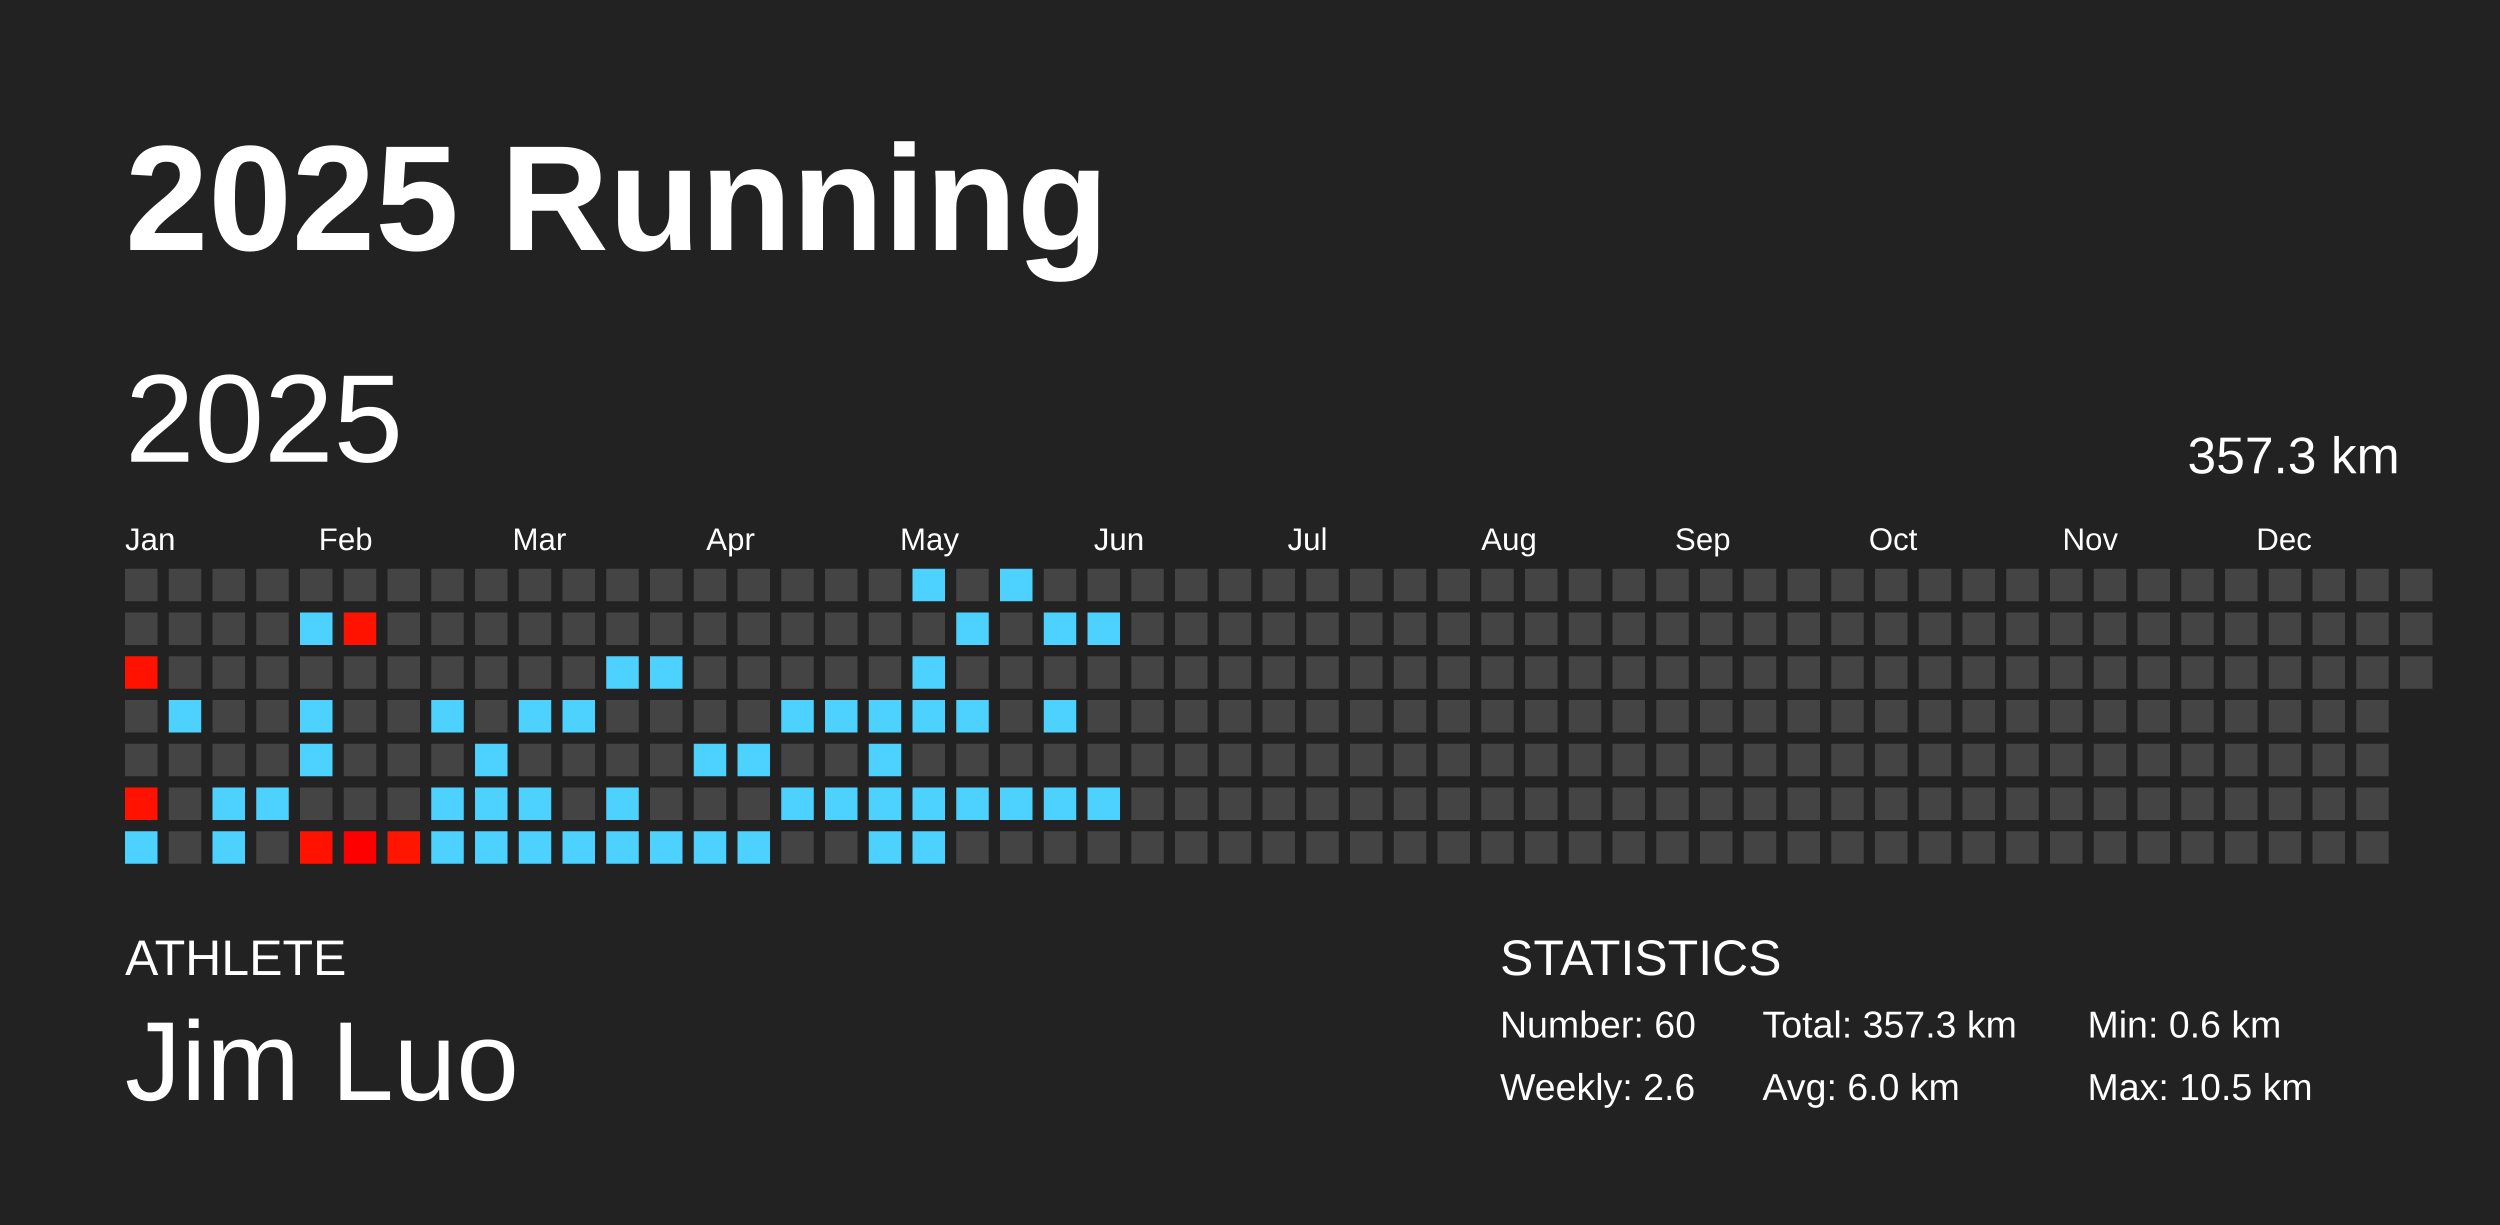
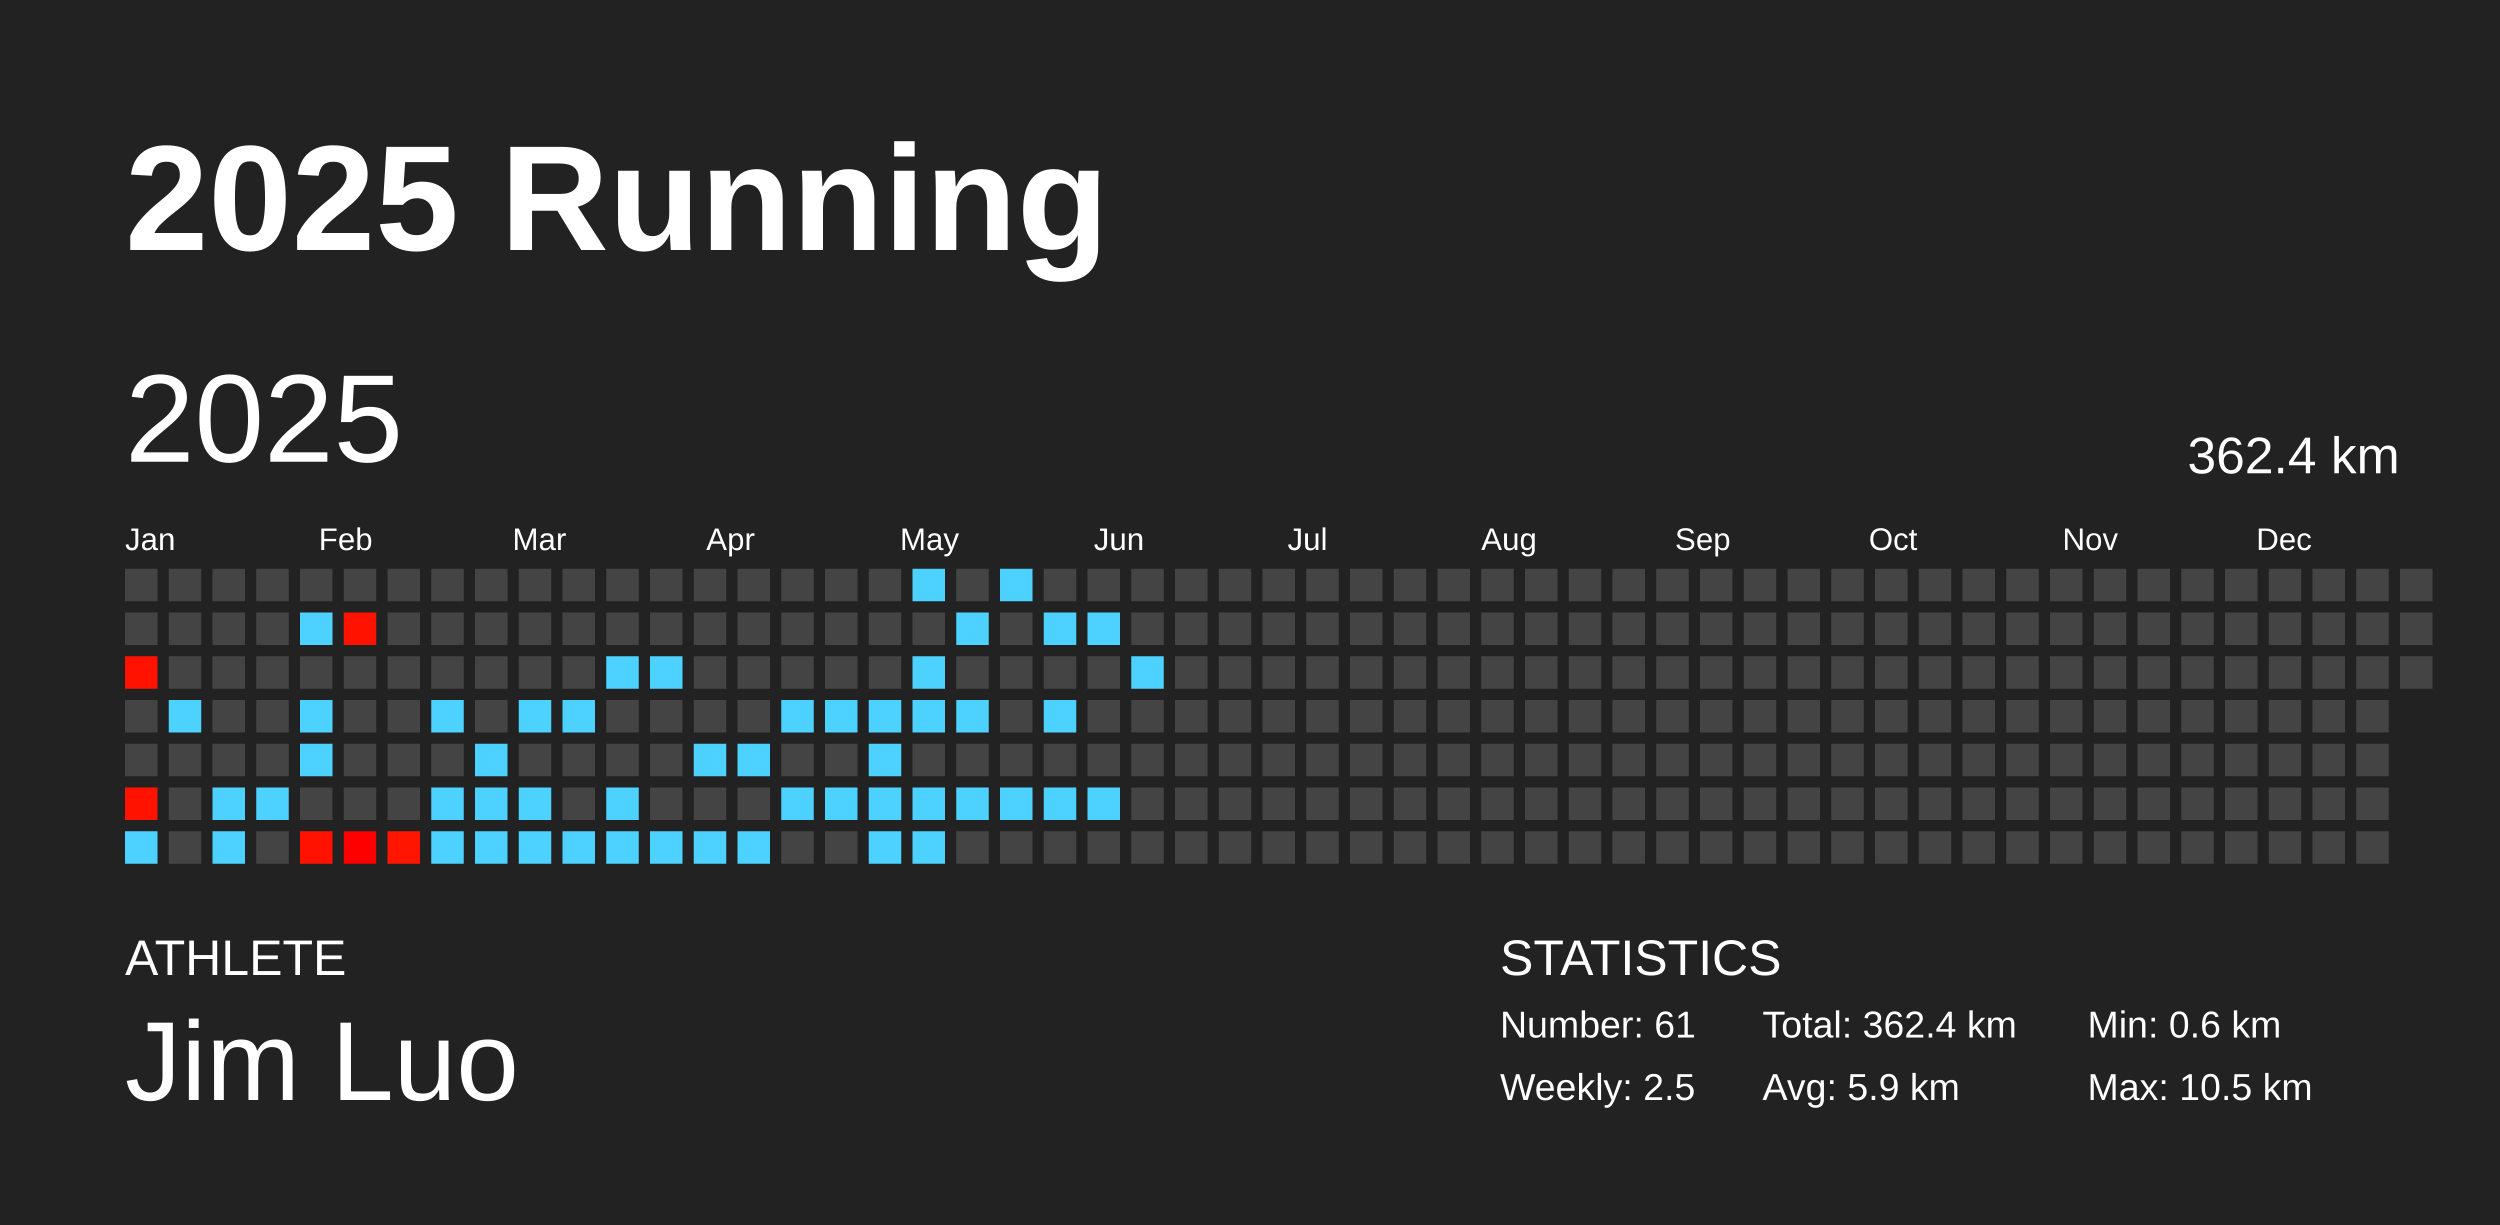
<svg xmlns="http://www.w3.org/2000/svg" baseProfile="full" height="98mm" version="1.1" viewBox="0,0,200,98" width="200mm">
  <defs />
  <rect fill="#222222" height="98" width="200" x="0" y="0" />
  <text fill="#FFFFFF" style="font-size:12px; font-family:Arial; font-weight:bold;" x="10" y="20">2025 Running</text>
  <text fill="#FFFFFF" style="font-size:4px; font-family:Arial" x="10" y="78">ATHLETE</text>
  <text fill="#FFFFFF" style="font-size:9px; font-family:Arial" x="10" y="88">Jim Luo</text>
  <text fill="#FFFFFF" style="font-size:4px; font-family:Arial" x="120" y="78">STATISTICS</text>
-   <text fill="#FFFFFF" style="font-size:3px; font-family:Arial" x="120" y="83">Number: 60</text>
-   <text fill="#FFFFFF" style="font-size:3px; font-family:Arial" x="120" y="88">Weekly: 2.6</text>
-   <text fill="#FFFFFF" style="font-size:3px; font-family:Arial" x="141" y="83">Total: 357.3 km</text>
-   <text fill="#FFFFFF" style="font-size:3px; font-family:Arial" x="141" y="88">Avg: 6.0 km</text>
+   <text fill="#FFFFFF" style="font-size:3px; font-family:Arial" x="120" y="83">Number: 61</text>
+   <text fill="#FFFFFF" style="font-size:3px; font-family:Arial" x="120" y="88">Weekly: 2.5</text>
+   <text fill="#FFFFFF" style="font-size:3px; font-family:Arial" x="141" y="83">Total: 362.4 km</text>
+   <text fill="#FFFFFF" style="font-size:3px; font-family:Arial" x="141" y="88">Avg: 5.9 km</text>
  <text fill="#FFFFFF" style="font-size:3px; font-family:Arial" x="167" y="83">Min: 0.6 km</text>
  <text fill="#FFFFFF" style="font-size:3px; font-family:Arial" x="167" y="88">Max: 10.5 km</text>
  <text dominant-baseline="hanging" fill="#FFFFFF" style="font-size:10.0px; font-family:Arial;" x="10" y="30">2025</text>
-   <text dominant-baseline="hanging" fill="#FFFFFF" style="font-size:4.125px; font-family:Arial;" x="175" y="35">357.3 km</text>
+   <text dominant-baseline="hanging" fill="#FFFFFF" style="font-size:4.125px; font-family:Arial;" x="175" y="35">362.4 km</text>
  <text fill="#FFFFFF" style="font-size:2.5px; font-family:Arial" x="10.0" y="44">Jan</text>
  <text fill="#FFFFFF" style="font-size:2.5px; font-family:Arial" x="25.5" y="44">Feb</text>
  <text fill="#FFFFFF" style="font-size:2.5px; font-family:Arial" x="41.0" y="44">Mar</text>
  <text fill="#FFFFFF" style="font-size:2.5px; font-family:Arial" x="56.5" y="44">Apr</text>
  <text fill="#FFFFFF" style="font-size:2.5px; font-family:Arial" x="72.0" y="44">May</text>
  <text fill="#FFFFFF" style="font-size:2.5px; font-family:Arial" x="87.5" y="44">Jun</text>
  <text fill="#FFFFFF" style="font-size:2.5px; font-family:Arial" x="103.0" y="44">Jul</text>
  <text fill="#FFFFFF" style="font-size:2.5px; font-family:Arial" x="118.5" y="44">Aug</text>
  <text fill="#FFFFFF" style="font-size:2.5px; font-family:Arial" x="134.0" y="44">Sep</text>
  <text fill="#FFFFFF" style="font-size:2.5px; font-family:Arial" x="149.5" y="44">Oct</text>
  <text fill="#FFFFFF" style="font-size:2.5px; font-family:Arial" x="165.0" y="44">Nov</text>
  <text fill="#FFFFFF" style="font-size:2.5px; font-family:Arial" x="180.5" y="44">Dec</text>
  <rect fill="#444444" height="2.6" width="2.6" x="10.0" y="45.5" />
  <rect fill="#444444" height="2.6" width="2.6" x="10.0" y="49.0" />
  <rect fill="#ff1200" height="2.6" width="2.6" x="10.0" y="52.5" />
  <rect fill="#444444" height="2.6" width="2.6" x="10.0" y="56.0" />
  <rect fill="#444444" height="2.6" width="2.6" x="10.0" y="59.5" />
  <rect fill="#ff1300" height="2.6" width="2.6" x="10.0" y="63.0" />
  <rect fill="#4dd2ff" height="2.6" width="2.6" x="10.0" y="66.5" />
  <rect fill="#444444" height="2.6" width="2.6" x="13.5" y="45.5" />
  <rect fill="#444444" height="2.6" width="2.6" x="13.5" y="49.0" />
  <rect fill="#444444" height="2.6" width="2.6" x="13.5" y="52.5" />
  <rect fill="#4dd2ff" height="2.6" width="2.6" x="13.5" y="56.0" />
  <rect fill="#444444" height="2.6" width="2.6" x="13.5" y="59.5" />
  <rect fill="#444444" height="2.6" width="2.6" x="13.5" y="63.0" />
  <rect fill="#444444" height="2.6" width="2.6" x="13.5" y="66.5" />
  <rect fill="#444444" height="2.6" width="2.6" x="17.0" y="45.5" />
  <rect fill="#444444" height="2.6" width="2.6" x="17.0" y="49.0" />
  <rect fill="#444444" height="2.6" width="2.6" x="17.0" y="52.5" />
  <rect fill="#444444" height="2.6" width="2.6" x="17.0" y="56.0" />
  <rect fill="#444444" height="2.6" width="2.6" x="17.0" y="59.5" />
  <rect fill="#4dd2ff" height="2.6" width="2.6" x="17.0" y="63.0" />
  <rect fill="#4dd2ff" height="2.6" width="2.6" x="17.0" y="66.5" />
  <rect fill="#444444" height="2.6" width="2.6" x="20.5" y="45.5" />
  <rect fill="#444444" height="2.6" width="2.6" x="20.5" y="49.0" />
  <rect fill="#444444" height="2.6" width="2.6" x="20.5" y="52.5" />
  <rect fill="#444444" height="2.6" width="2.6" x="20.5" y="56.0" />
  <rect fill="#444444" height="2.6" width="2.6" x="20.5" y="59.5" />
  <rect fill="#4dd2ff" height="2.6" width="2.6" x="20.5" y="63.0" />
  <rect fill="#444444" height="2.6" width="2.6" x="20.5" y="66.5" />
  <rect fill="#444444" height="2.6" width="2.6" x="24.0" y="45.5" />
  <rect fill="#4dd2ff" height="2.6" width="2.6" x="24.0" y="49.0" />
  <rect fill="#444444" height="2.6" width="2.6" x="24.0" y="52.5" />
  <rect fill="#4dd2ff" height="2.6" width="2.6" x="24.0" y="56.0" />
  <rect fill="#4dd2ff" height="2.6" width="2.6" x="24.0" y="59.5" />
  <rect fill="#444444" height="2.6" width="2.6" x="24.0" y="63.0" />
  <rect fill="#ff1300" height="2.6" width="2.6" x="24.0" y="66.5" />
  <rect fill="#444444" height="2.6" width="2.6" x="27.5" y="45.5" />
  <rect fill="#ff1200" height="2.6" width="2.6" x="27.5" y="49.0" />
  <rect fill="#444444" height="2.6" width="2.6" x="27.5" y="52.5" />
  <rect fill="#444444" height="2.6" width="2.6" x="27.5" y="56.0" />
  <rect fill="#444444" height="2.6" width="2.6" x="27.5" y="59.5" />
  <rect fill="#444444" height="2.6" width="2.6" x="27.5" y="63.0" />
  <rect fill="#ff0000" height="2.6" width="2.6" x="27.5" y="66.5" />
  <rect fill="#444444" height="2.6" width="2.6" x="31.0" y="45.5" />
  <rect fill="#444444" height="2.6" width="2.6" x="31.0" y="49.0" />
  <rect fill="#444444" height="2.6" width="2.6" x="31.0" y="52.5" />
  <rect fill="#444444" height="2.6" width="2.6" x="31.0" y="56.0" />
  <rect fill="#444444" height="2.6" width="2.6" x="31.0" y="59.5" />
  <rect fill="#444444" height="2.6" width="2.6" x="31.0" y="63.0" />
  <rect fill="#ff1500" height="2.6" width="2.6" x="31.0" y="66.5" />
  <rect fill="#444444" height="2.6" width="2.6" x="34.5" y="45.5" />
  <rect fill="#444444" height="2.6" width="2.6" x="34.5" y="49.0" />
  <rect fill="#444444" height="2.6" width="2.6" x="34.5" y="52.5" />
  <rect fill="#4dd2ff" height="2.6" width="2.6" x="34.5" y="56.0" />
  <rect fill="#444444" height="2.6" width="2.6" x="34.5" y="59.5" />
  <rect fill="#4dd2ff" height="2.6" width="2.6" x="34.5" y="63.0" />
  <rect fill="#4dd2ff" height="2.6" width="2.6" x="34.5" y="66.5" />
  <rect fill="#444444" height="2.6" width="2.6" x="38.0" y="45.5" />
  <rect fill="#444444" height="2.6" width="2.6" x="38.0" y="49.0" />
  <rect fill="#444444" height="2.6" width="2.6" x="38.0" y="52.5" />
  <rect fill="#444444" height="2.6" width="2.6" x="38.0" y="56.0" />
  <rect fill="#4dd2ff" height="2.6" width="2.6" x="38.0" y="59.5" />
  <rect fill="#4dd2ff" height="2.6" width="2.6" x="38.0" y="63.0" />
  <rect fill="#4dd2ff" height="2.6" width="2.6" x="38.0" y="66.5" />
  <rect fill="#444444" height="2.6" width="2.6" x="41.5" y="45.5" />
  <rect fill="#444444" height="2.6" width="2.6" x="41.5" y="49.0" />
  <rect fill="#444444" height="2.6" width="2.6" x="41.5" y="52.5" />
  <rect fill="#4dd2ff" height="2.6" width="2.6" x="41.5" y="56.0" />
  <rect fill="#444444" height="2.6" width="2.6" x="41.5" y="59.5" />
  <rect fill="#4dd2ff" height="2.6" width="2.6" x="41.5" y="63.0" />
  <rect fill="#4dd2ff" height="2.6" width="2.6" x="41.5" y="66.5" />
  <rect fill="#444444" height="2.6" width="2.6" x="45.0" y="45.5" />
  <rect fill="#444444" height="2.6" width="2.6" x="45.0" y="49.0" />
  <rect fill="#444444" height="2.6" width="2.6" x="45.0" y="52.5" />
  <rect fill="#4dd2ff" height="2.6" width="2.6" x="45.0" y="56.0" />
  <rect fill="#444444" height="2.6" width="2.6" x="45.0" y="59.5" />
  <rect fill="#444444" height="2.6" width="2.6" x="45.0" y="63.0" />
  <rect fill="#4dd2ff" height="2.6" width="2.6" x="45.0" y="66.5" />
  <rect fill="#444444" height="2.6" width="2.6" x="48.5" y="45.5" />
  <rect fill="#444444" height="2.6" width="2.6" x="48.5" y="49.0" />
  <rect fill="#4dd2ff" height="2.6" width="2.6" x="48.5" y="52.5" />
  <rect fill="#444444" height="2.6" width="2.6" x="48.5" y="56.0" />
  <rect fill="#444444" height="2.6" width="2.6" x="48.5" y="59.5" />
  <rect fill="#4dd2ff" height="2.6" width="2.6" x="48.5" y="63.0" />
  <rect fill="#4dd2ff" height="2.6" width="2.6" x="48.5" y="66.5" />
  <rect fill="#444444" height="2.6" width="2.6" x="52.0" y="45.5" />
  <rect fill="#444444" height="2.6" width="2.6" x="52.0" y="49.0" />
  <rect fill="#4dd2ff" height="2.6" width="2.6" x="52.0" y="52.5" />
  <rect fill="#444444" height="2.6" width="2.6" x="52.0" y="56.0" />
  <rect fill="#444444" height="2.6" width="2.6" x="52.0" y="59.5" />
  <rect fill="#444444" height="2.6" width="2.6" x="52.0" y="63.0" />
  <rect fill="#4dd2ff" height="2.6" width="2.6" x="52.0" y="66.5" />
  <rect fill="#444444" height="2.6" width="2.6" x="55.5" y="45.5" />
  <rect fill="#444444" height="2.6" width="2.6" x="55.5" y="49.0" />
  <rect fill="#444444" height="2.6" width="2.6" x="55.5" y="52.5" />
  <rect fill="#444444" height="2.6" width="2.6" x="55.5" y="56.0" />
  <rect fill="#4dd2ff" height="2.6" width="2.6" x="55.5" y="59.5" />
  <rect fill="#444444" height="2.6" width="2.6" x="55.5" y="63.0" />
  <rect fill="#4dd2ff" height="2.6" width="2.6" x="55.5" y="66.5" />
  <rect fill="#444444" height="2.6" width="2.6" x="59.0" y="45.5" />
  <rect fill="#444444" height="2.6" width="2.6" x="59.0" y="49.0" />
  <rect fill="#444444" height="2.6" width="2.6" x="59.0" y="52.5" />
  <rect fill="#444444" height="2.6" width="2.6" x="59.0" y="56.0" />
  <rect fill="#4dd2ff" height="2.6" width="2.6" x="59.0" y="59.5" />
  <rect fill="#444444" height="2.6" width="2.6" x="59.0" y="63.0" />
  <rect fill="#4dd2ff" height="2.6" width="2.6" x="59.0" y="66.5" />
  <rect fill="#444444" height="2.6" width="2.6" x="62.5" y="45.5" />
  <rect fill="#444444" height="2.6" width="2.6" x="62.5" y="49.0" />
  <rect fill="#444444" height="2.6" width="2.6" x="62.5" y="52.5" />
  <rect fill="#4dd2ff" height="2.6" width="2.6" x="62.5" y="56.0" />
  <rect fill="#444444" height="2.6" width="2.6" x="62.5" y="59.5" />
  <rect fill="#4dd2ff" height="2.6" width="2.6" x="62.5" y="63.0" />
  <rect fill="#444444" height="2.6" width="2.6" x="62.5" y="66.5" />
  <rect fill="#444444" height="2.6" width="2.6" x="66.0" y="45.5" />
  <rect fill="#444444" height="2.6" width="2.6" x="66.0" y="49.0" />
  <rect fill="#444444" height="2.6" width="2.6" x="66.0" y="52.5" />
  <rect fill="#4dd2ff" height="2.6" width="2.6" x="66.0" y="56.0" />
  <rect fill="#444444" height="2.6" width="2.6" x="66.0" y="59.5" />
  <rect fill="#4dd2ff" height="2.6" width="2.6" x="66.0" y="63.0" />
  <rect fill="#444444" height="2.6" width="2.6" x="66.0" y="66.5" />
  <rect fill="#444444" height="2.6" width="2.6" x="69.5" y="45.5" />
  <rect fill="#444444" height="2.6" width="2.6" x="69.5" y="49.0" />
  <rect fill="#444444" height="2.6" width="2.6" x="69.5" y="52.5" />
  <rect fill="#4dd2ff" height="2.6" width="2.6" x="69.5" y="56.0" />
  <rect fill="#4dd2ff" height="2.6" width="2.6" x="69.5" y="59.5" />
  <rect fill="#4dd2ff" height="2.6" width="2.6" x="69.5" y="63.0" />
  <rect fill="#4dd2ff" height="2.6" width="2.6" x="69.5" y="66.5" />
  <rect fill="#4dd2ff" height="2.6" width="2.6" x="73.0" y="45.5" />
  <rect fill="#444444" height="2.6" width="2.6" x="73.0" y="49.0" />
  <rect fill="#4dd2ff" height="2.6" width="2.6" x="73.0" y="52.5" />
  <rect fill="#4dd2ff" height="2.6" width="2.6" x="73.0" y="56.0" />
  <rect fill="#444444" height="2.6" width="2.6" x="73.0" y="59.5" />
  <rect fill="#4dd2ff" height="2.6" width="2.6" x="73.0" y="63.0" />
  <rect fill="#4dd2ff" height="2.6" width="2.6" x="73.0" y="66.5" />
  <rect fill="#444444" height="2.6" width="2.6" x="76.5" y="45.5" />
  <rect fill="#4dd2ff" height="2.6" width="2.6" x="76.5" y="49.0" />
  <rect fill="#444444" height="2.6" width="2.6" x="76.5" y="52.5" />
  <rect fill="#4dd2ff" height="2.6" width="2.6" x="76.5" y="56.0" />
  <rect fill="#444444" height="2.6" width="2.6" x="76.5" y="59.5" />
  <rect fill="#4dd2ff" height="2.6" width="2.6" x="76.5" y="63.0" />
  <rect fill="#444444" height="2.6" width="2.6" x="76.5" y="66.5" />
  <rect fill="#4dd2ff" height="2.6" width="2.6" x="80.0" y="45.5" />
  <rect fill="#444444" height="2.6" width="2.6" x="80.0" y="49.0" />
  <rect fill="#444444" height="2.6" width="2.6" x="80.0" y="52.5" />
  <rect fill="#444444" height="2.6" width="2.6" x="80.0" y="56.0" />
  <rect fill="#444444" height="2.6" width="2.6" x="80.0" y="59.5" />
  <rect fill="#4dd2ff" height="2.6" width="2.6" x="80.0" y="63.0" />
  <rect fill="#444444" height="2.6" width="2.6" x="80.0" y="66.5" />
  <rect fill="#444444" height="2.6" width="2.6" x="83.5" y="45.5" />
  <rect fill="#4dd2ff" height="2.6" width="2.6" x="83.5" y="49.0" />
  <rect fill="#444444" height="2.6" width="2.6" x="83.5" y="52.5" />
  <rect fill="#4dd2ff" height="2.6" width="2.6" x="83.5" y="56.0" />
  <rect fill="#444444" height="2.6" width="2.6" x="83.5" y="59.5" />
  <rect fill="#4dd2ff" height="2.6" width="2.6" x="83.5" y="63.0" />
  <rect fill="#444444" height="2.6" width="2.6" x="83.5" y="66.5" />
  <rect fill="#444444" height="2.6" width="2.6" x="87.0" y="45.5" />
  <rect fill="#4dd2ff" height="2.6" width="2.6" x="87.0" y="49.0" />
  <rect fill="#444444" height="2.6" width="2.6" x="87.0" y="52.5" />
  <rect fill="#444444" height="2.6" width="2.6" x="87.0" y="56.0" />
  <rect fill="#444444" height="2.6" width="2.6" x="87.0" y="59.5" />
  <rect fill="#4dd2ff" height="2.6" width="2.6" x="87.0" y="63.0" />
  <rect fill="#444444" height="2.6" width="2.6" x="87.0" y="66.5" />
  <rect fill="#444444" height="2.6" width="2.6" x="90.5" y="45.5" />
  <rect fill="#444444" height="2.6" width="2.6" x="90.5" y="49.0" />
-   <rect fill="#444444" height="2.6" width="2.6" x="90.5" y="52.5" />
+   <rect fill="#4dd2ff" height="2.6" width="2.6" x="90.5" y="52.5" />
  <rect fill="#444444" height="2.6" width="2.6" x="90.5" y="56.0" />
  <rect fill="#444444" height="2.6" width="2.6" x="90.5" y="59.5" />
  <rect fill="#444444" height="2.6" width="2.6" x="90.5" y="63.0" />
  <rect fill="#444444" height="2.6" width="2.6" x="90.5" y="66.5" />
  <rect fill="#444444" height="2.6" width="2.6" x="94.0" y="45.5" />
  <rect fill="#444444" height="2.6" width="2.6" x="94.0" y="49.0" />
  <rect fill="#444444" height="2.6" width="2.6" x="94.0" y="52.5" />
  <rect fill="#444444" height="2.6" width="2.6" x="94.0" y="56.0" />
  <rect fill="#444444" height="2.6" width="2.6" x="94.0" y="59.5" />
  <rect fill="#444444" height="2.6" width="2.6" x="94.0" y="63.0" />
  <rect fill="#444444" height="2.6" width="2.6" x="94.0" y="66.5" />
  <rect fill="#444444" height="2.6" width="2.6" x="97.5" y="45.5" />
  <rect fill="#444444" height="2.6" width="2.6" x="97.5" y="49.0" />
  <rect fill="#444444" height="2.6" width="2.6" x="97.5" y="52.5" />
  <rect fill="#444444" height="2.6" width="2.6" x="97.5" y="56.0" />
  <rect fill="#444444" height="2.6" width="2.6" x="97.5" y="59.5" />
  <rect fill="#444444" height="2.6" width="2.6" x="97.5" y="63.0" />
  <rect fill="#444444" height="2.6" width="2.6" x="97.5" y="66.5" />
  <rect fill="#444444" height="2.6" width="2.6" x="101.0" y="45.5" />
  <rect fill="#444444" height="2.6" width="2.6" x="101.0" y="49.0" />
  <rect fill="#444444" height="2.6" width="2.6" x="101.0" y="52.5" />
  <rect fill="#444444" height="2.6" width="2.6" x="101.0" y="56.0" />
  <rect fill="#444444" height="2.6" width="2.6" x="101.0" y="59.5" />
  <rect fill="#444444" height="2.6" width="2.6" x="101.0" y="63.0" />
  <rect fill="#444444" height="2.6" width="2.6" x="101.0" y="66.5" />
  <rect fill="#444444" height="2.6" width="2.6" x="104.5" y="45.5" />
  <rect fill="#444444" height="2.6" width="2.6" x="104.5" y="49.0" />
  <rect fill="#444444" height="2.6" width="2.6" x="104.5" y="52.5" />
  <rect fill="#444444" height="2.6" width="2.6" x="104.5" y="56.0" />
  <rect fill="#444444" height="2.6" width="2.6" x="104.5" y="59.5" />
  <rect fill="#444444" height="2.6" width="2.6" x="104.5" y="63.0" />
  <rect fill="#444444" height="2.6" width="2.6" x="104.5" y="66.5" />
  <rect fill="#444444" height="2.6" width="2.6" x="108.0" y="45.5" />
  <rect fill="#444444" height="2.6" width="2.6" x="108.0" y="49.0" />
  <rect fill="#444444" height="2.6" width="2.6" x="108.0" y="52.5" />
  <rect fill="#444444" height="2.6" width="2.6" x="108.0" y="56.0" />
  <rect fill="#444444" height="2.6" width="2.6" x="108.0" y="59.5" />
  <rect fill="#444444" height="2.6" width="2.6" x="108.0" y="63.0" />
  <rect fill="#444444" height="2.6" width="2.6" x="108.0" y="66.5" />
  <rect fill="#444444" height="2.6" width="2.6" x="111.5" y="45.5" />
  <rect fill="#444444" height="2.6" width="2.6" x="111.5" y="49.0" />
  <rect fill="#444444" height="2.6" width="2.6" x="111.5" y="52.5" />
  <rect fill="#444444" height="2.6" width="2.6" x="111.5" y="56.0" />
  <rect fill="#444444" height="2.6" width="2.6" x="111.5" y="59.5" />
  <rect fill="#444444" height="2.6" width="2.6" x="111.5" y="63.0" />
  <rect fill="#444444" height="2.6" width="2.6" x="111.5" y="66.5" />
  <rect fill="#444444" height="2.6" width="2.6" x="115.0" y="45.5" />
  <rect fill="#444444" height="2.6" width="2.6" x="115.0" y="49.0" />
  <rect fill="#444444" height="2.6" width="2.6" x="115.0" y="52.5" />
  <rect fill="#444444" height="2.6" width="2.6" x="115.0" y="56.0" />
  <rect fill="#444444" height="2.6" width="2.6" x="115.0" y="59.5" />
  <rect fill="#444444" height="2.6" width="2.6" x="115.0" y="63.0" />
  <rect fill="#444444" height="2.6" width="2.6" x="115.0" y="66.5" />
  <rect fill="#444444" height="2.6" width="2.6" x="118.5" y="45.5" />
  <rect fill="#444444" height="2.6" width="2.6" x="118.5" y="49.0" />
  <rect fill="#444444" height="2.6" width="2.6" x="118.5" y="52.5" />
  <rect fill="#444444" height="2.6" width="2.6" x="118.5" y="56.0" />
  <rect fill="#444444" height="2.6" width="2.6" x="118.5" y="59.5" />
  <rect fill="#444444" height="2.6" width="2.6" x="118.5" y="63.0" />
  <rect fill="#444444" height="2.6" width="2.6" x="118.5" y="66.5" />
  <rect fill="#444444" height="2.6" width="2.6" x="122.0" y="45.5" />
  <rect fill="#444444" height="2.6" width="2.6" x="122.0" y="49.0" />
  <rect fill="#444444" height="2.6" width="2.6" x="122.0" y="52.5" />
  <rect fill="#444444" height="2.6" width="2.6" x="122.0" y="56.0" />
  <rect fill="#444444" height="2.6" width="2.6" x="122.0" y="59.5" />
  <rect fill="#444444" height="2.6" width="2.6" x="122.0" y="63.0" />
  <rect fill="#444444" height="2.6" width="2.6" x="122.0" y="66.5" />
  <rect fill="#444444" height="2.6" width="2.6" x="125.5" y="45.5" />
  <rect fill="#444444" height="2.6" width="2.6" x="125.5" y="49.0" />
  <rect fill="#444444" height="2.6" width="2.6" x="125.5" y="52.5" />
  <rect fill="#444444" height="2.6" width="2.6" x="125.5" y="56.0" />
  <rect fill="#444444" height="2.6" width="2.6" x="125.5" y="59.5" />
  <rect fill="#444444" height="2.6" width="2.6" x="125.5" y="63.0" />
  <rect fill="#444444" height="2.6" width="2.6" x="125.5" y="66.5" />
  <rect fill="#444444" height="2.6" width="2.6" x="129.0" y="45.5" />
  <rect fill="#444444" height="2.6" width="2.6" x="129.0" y="49.0" />
  <rect fill="#444444" height="2.6" width="2.6" x="129.0" y="52.5" />
  <rect fill="#444444" height="2.6" width="2.6" x="129.0" y="56.0" />
  <rect fill="#444444" height="2.6" width="2.6" x="129.0" y="59.5" />
  <rect fill="#444444" height="2.6" width="2.6" x="129.0" y="63.0" />
  <rect fill="#444444" height="2.6" width="2.6" x="129.0" y="66.5" />
  <rect fill="#444444" height="2.6" width="2.6" x="132.5" y="45.5" />
  <rect fill="#444444" height="2.6" width="2.6" x="132.5" y="49.0" />
  <rect fill="#444444" height="2.6" width="2.6" x="132.5" y="52.5" />
  <rect fill="#444444" height="2.6" width="2.6" x="132.5" y="56.0" />
  <rect fill="#444444" height="2.6" width="2.6" x="132.5" y="59.5" />
  <rect fill="#444444" height="2.6" width="2.6" x="132.5" y="63.0" />
  <rect fill="#444444" height="2.6" width="2.6" x="132.5" y="66.5" />
  <rect fill="#444444" height="2.6" width="2.6" x="136.0" y="45.5" />
  <rect fill="#444444" height="2.6" width="2.6" x="136.0" y="49.0" />
  <rect fill="#444444" height="2.6" width="2.6" x="136.0" y="52.5" />
  <rect fill="#444444" height="2.6" width="2.6" x="136.0" y="56.0" />
  <rect fill="#444444" height="2.6" width="2.6" x="136.0" y="59.5" />
  <rect fill="#444444" height="2.6" width="2.6" x="136.0" y="63.0" />
  <rect fill="#444444" height="2.6" width="2.6" x="136.0" y="66.5" />
  <rect fill="#444444" height="2.6" width="2.6" x="139.5" y="45.5" />
  <rect fill="#444444" height="2.6" width="2.6" x="139.5" y="49.0" />
  <rect fill="#444444" height="2.6" width="2.6" x="139.5" y="52.5" />
  <rect fill="#444444" height="2.6" width="2.6" x="139.5" y="56.0" />
  <rect fill="#444444" height="2.6" width="2.6" x="139.5" y="59.5" />
  <rect fill="#444444" height="2.6" width="2.6" x="139.5" y="63.0" />
  <rect fill="#444444" height="2.6" width="2.6" x="139.5" y="66.5" />
  <rect fill="#444444" height="2.6" width="2.6" x="143.0" y="45.5" />
  <rect fill="#444444" height="2.6" width="2.6" x="143.0" y="49.0" />
  <rect fill="#444444" height="2.6" width="2.6" x="143.0" y="52.5" />
  <rect fill="#444444" height="2.6" width="2.6" x="143.0" y="56.0" />
  <rect fill="#444444" height="2.6" width="2.6" x="143.0" y="59.5" />
  <rect fill="#444444" height="2.6" width="2.6" x="143.0" y="63.0" />
  <rect fill="#444444" height="2.6" width="2.6" x="143.0" y="66.5" />
  <rect fill="#444444" height="2.6" width="2.6" x="146.5" y="45.5" />
  <rect fill="#444444" height="2.6" width="2.6" x="146.5" y="49.0" />
  <rect fill="#444444" height="2.6" width="2.6" x="146.5" y="52.5" />
  <rect fill="#444444" height="2.6" width="2.6" x="146.5" y="56.0" />
  <rect fill="#444444" height="2.6" width="2.6" x="146.5" y="59.5" />
  <rect fill="#444444" height="2.6" width="2.6" x="146.5" y="63.0" />
  <rect fill="#444444" height="2.6" width="2.6" x="146.5" y="66.5" />
  <rect fill="#444444" height="2.6" width="2.6" x="150.0" y="45.5" />
  <rect fill="#444444" height="2.6" width="2.6" x="150.0" y="49.0" />
  <rect fill="#444444" height="2.6" width="2.6" x="150.0" y="52.5" />
  <rect fill="#444444" height="2.6" width="2.6" x="150.0" y="56.0" />
  <rect fill="#444444" height="2.6" width="2.6" x="150.0" y="59.5" />
  <rect fill="#444444" height="2.6" width="2.6" x="150.0" y="63.0" />
  <rect fill="#444444" height="2.6" width="2.6" x="150.0" y="66.5" />
  <rect fill="#444444" height="2.6" width="2.6" x="153.5" y="45.5" />
  <rect fill="#444444" height="2.6" width="2.6" x="153.5" y="49.0" />
  <rect fill="#444444" height="2.6" width="2.6" x="153.5" y="52.5" />
  <rect fill="#444444" height="2.6" width="2.6" x="153.5" y="56.0" />
  <rect fill="#444444" height="2.6" width="2.6" x="153.5" y="59.5" />
  <rect fill="#444444" height="2.6" width="2.6" x="153.5" y="63.0" />
  <rect fill="#444444" height="2.6" width="2.6" x="153.5" y="66.5" />
  <rect fill="#444444" height="2.6" width="2.6" x="157.0" y="45.5" />
  <rect fill="#444444" height="2.6" width="2.6" x="157.0" y="49.0" />
  <rect fill="#444444" height="2.6" width="2.6" x="157.0" y="52.5" />
  <rect fill="#444444" height="2.6" width="2.6" x="157.0" y="56.0" />
  <rect fill="#444444" height="2.6" width="2.6" x="157.0" y="59.5" />
  <rect fill="#444444" height="2.6" width="2.6" x="157.0" y="63.0" />
  <rect fill="#444444" height="2.6" width="2.6" x="157.0" y="66.5" />
  <rect fill="#444444" height="2.6" width="2.6" x="160.5" y="45.5" />
  <rect fill="#444444" height="2.6" width="2.6" x="160.5" y="49.0" />
  <rect fill="#444444" height="2.6" width="2.6" x="160.5" y="52.5" />
  <rect fill="#444444" height="2.6" width="2.6" x="160.5" y="56.0" />
  <rect fill="#444444" height="2.6" width="2.6" x="160.5" y="59.5" />
  <rect fill="#444444" height="2.6" width="2.6" x="160.5" y="63.0" />
  <rect fill="#444444" height="2.6" width="2.6" x="160.5" y="66.5" />
  <rect fill="#444444" height="2.6" width="2.6" x="164.0" y="45.5" />
  <rect fill="#444444" height="2.6" width="2.6" x="164.0" y="49.0" />
  <rect fill="#444444" height="2.6" width="2.6" x="164.0" y="52.5" />
  <rect fill="#444444" height="2.6" width="2.6" x="164.0" y="56.0" />
  <rect fill="#444444" height="2.6" width="2.6" x="164.0" y="59.5" />
  <rect fill="#444444" height="2.6" width="2.6" x="164.0" y="63.0" />
  <rect fill="#444444" height="2.6" width="2.6" x="164.0" y="66.5" />
  <rect fill="#444444" height="2.6" width="2.6" x="167.5" y="45.5" />
  <rect fill="#444444" height="2.6" width="2.6" x="167.5" y="49.0" />
  <rect fill="#444444" height="2.6" width="2.6" x="167.5" y="52.5" />
  <rect fill="#444444" height="2.6" width="2.6" x="167.5" y="56.0" />
  <rect fill="#444444" height="2.6" width="2.6" x="167.5" y="59.5" />
  <rect fill="#444444" height="2.6" width="2.6" x="167.5" y="63.0" />
  <rect fill="#444444" height="2.6" width="2.6" x="167.5" y="66.5" />
  <rect fill="#444444" height="2.6" width="2.6" x="171.0" y="45.5" />
  <rect fill="#444444" height="2.6" width="2.6" x="171.0" y="49.0" />
  <rect fill="#444444" height="2.6" width="2.6" x="171.0" y="52.5" />
  <rect fill="#444444" height="2.6" width="2.6" x="171.0" y="56.0" />
  <rect fill="#444444" height="2.6" width="2.6" x="171.0" y="59.5" />
  <rect fill="#444444" height="2.6" width="2.6" x="171.0" y="63.0" />
  <rect fill="#444444" height="2.6" width="2.6" x="171.0" y="66.5" />
  <rect fill="#444444" height="2.6" width="2.6" x="174.5" y="45.5" />
  <rect fill="#444444" height="2.6" width="2.6" x="174.5" y="49.0" />
  <rect fill="#444444" height="2.6" width="2.6" x="174.5" y="52.5" />
  <rect fill="#444444" height="2.6" width="2.6" x="174.5" y="56.0" />
  <rect fill="#444444" height="2.6" width="2.6" x="174.5" y="59.5" />
  <rect fill="#444444" height="2.6" width="2.6" x="174.5" y="63.0" />
  <rect fill="#444444" height="2.6" width="2.6" x="174.5" y="66.5" />
  <rect fill="#444444" height="2.6" width="2.6" x="178.0" y="45.5" />
  <rect fill="#444444" height="2.6" width="2.6" x="178.0" y="49.0" />
  <rect fill="#444444" height="2.6" width="2.6" x="178.0" y="52.5" />
  <rect fill="#444444" height="2.6" width="2.6" x="178.0" y="56.0" />
  <rect fill="#444444" height="2.6" width="2.6" x="178.0" y="59.5" />
  <rect fill="#444444" height="2.6" width="2.6" x="178.0" y="63.0" />
  <rect fill="#444444" height="2.6" width="2.6" x="178.0" y="66.5" />
  <rect fill="#444444" height="2.6" width="2.6" x="181.5" y="45.5" />
  <rect fill="#444444" height="2.6" width="2.6" x="181.5" y="49.0" />
  <rect fill="#444444" height="2.6" width="2.6" x="181.5" y="52.5" />
  <rect fill="#444444" height="2.6" width="2.6" x="181.5" y="56.0" />
  <rect fill="#444444" height="2.6" width="2.6" x="181.5" y="59.5" />
  <rect fill="#444444" height="2.6" width="2.6" x="181.5" y="63.0" />
  <rect fill="#444444" height="2.6" width="2.6" x="181.5" y="66.5" />
  <rect fill="#444444" height="2.6" width="2.6" x="185.0" y="45.5" />
  <rect fill="#444444" height="2.6" width="2.6" x="185.0" y="49.0" />
  <rect fill="#444444" height="2.6" width="2.6" x="185.0" y="52.5" />
  <rect fill="#444444" height="2.6" width="2.6" x="185.0" y="56.0" />
  <rect fill="#444444" height="2.6" width="2.6" x="185.0" y="59.5" />
  <rect fill="#444444" height="2.6" width="2.6" x="185.0" y="63.0" />
  <rect fill="#444444" height="2.6" width="2.6" x="185.0" y="66.5" />
  <rect fill="#444444" height="2.6" width="2.6" x="188.5" y="45.5" />
  <rect fill="#444444" height="2.6" width="2.6" x="188.5" y="49.0" />
  <rect fill="#444444" height="2.6" width="2.6" x="188.5" y="52.5" />
  <rect fill="#444444" height="2.6" width="2.6" x="188.5" y="56.0" />
  <rect fill="#444444" height="2.6" width="2.6" x="188.5" y="59.5" />
  <rect fill="#444444" height="2.6" width="2.6" x="188.5" y="63.0" />
  <rect fill="#444444" height="2.6" width="2.6" x="188.5" y="66.5" />
  <rect fill="#444444" height="2.6" width="2.6" x="192.0" y="45.5" />
  <rect fill="#444444" height="2.6" width="2.6" x="192.0" y="49.0" />
  <rect fill="#444444" height="2.6" width="2.6" x="192.0" y="52.5" />
</svg>
